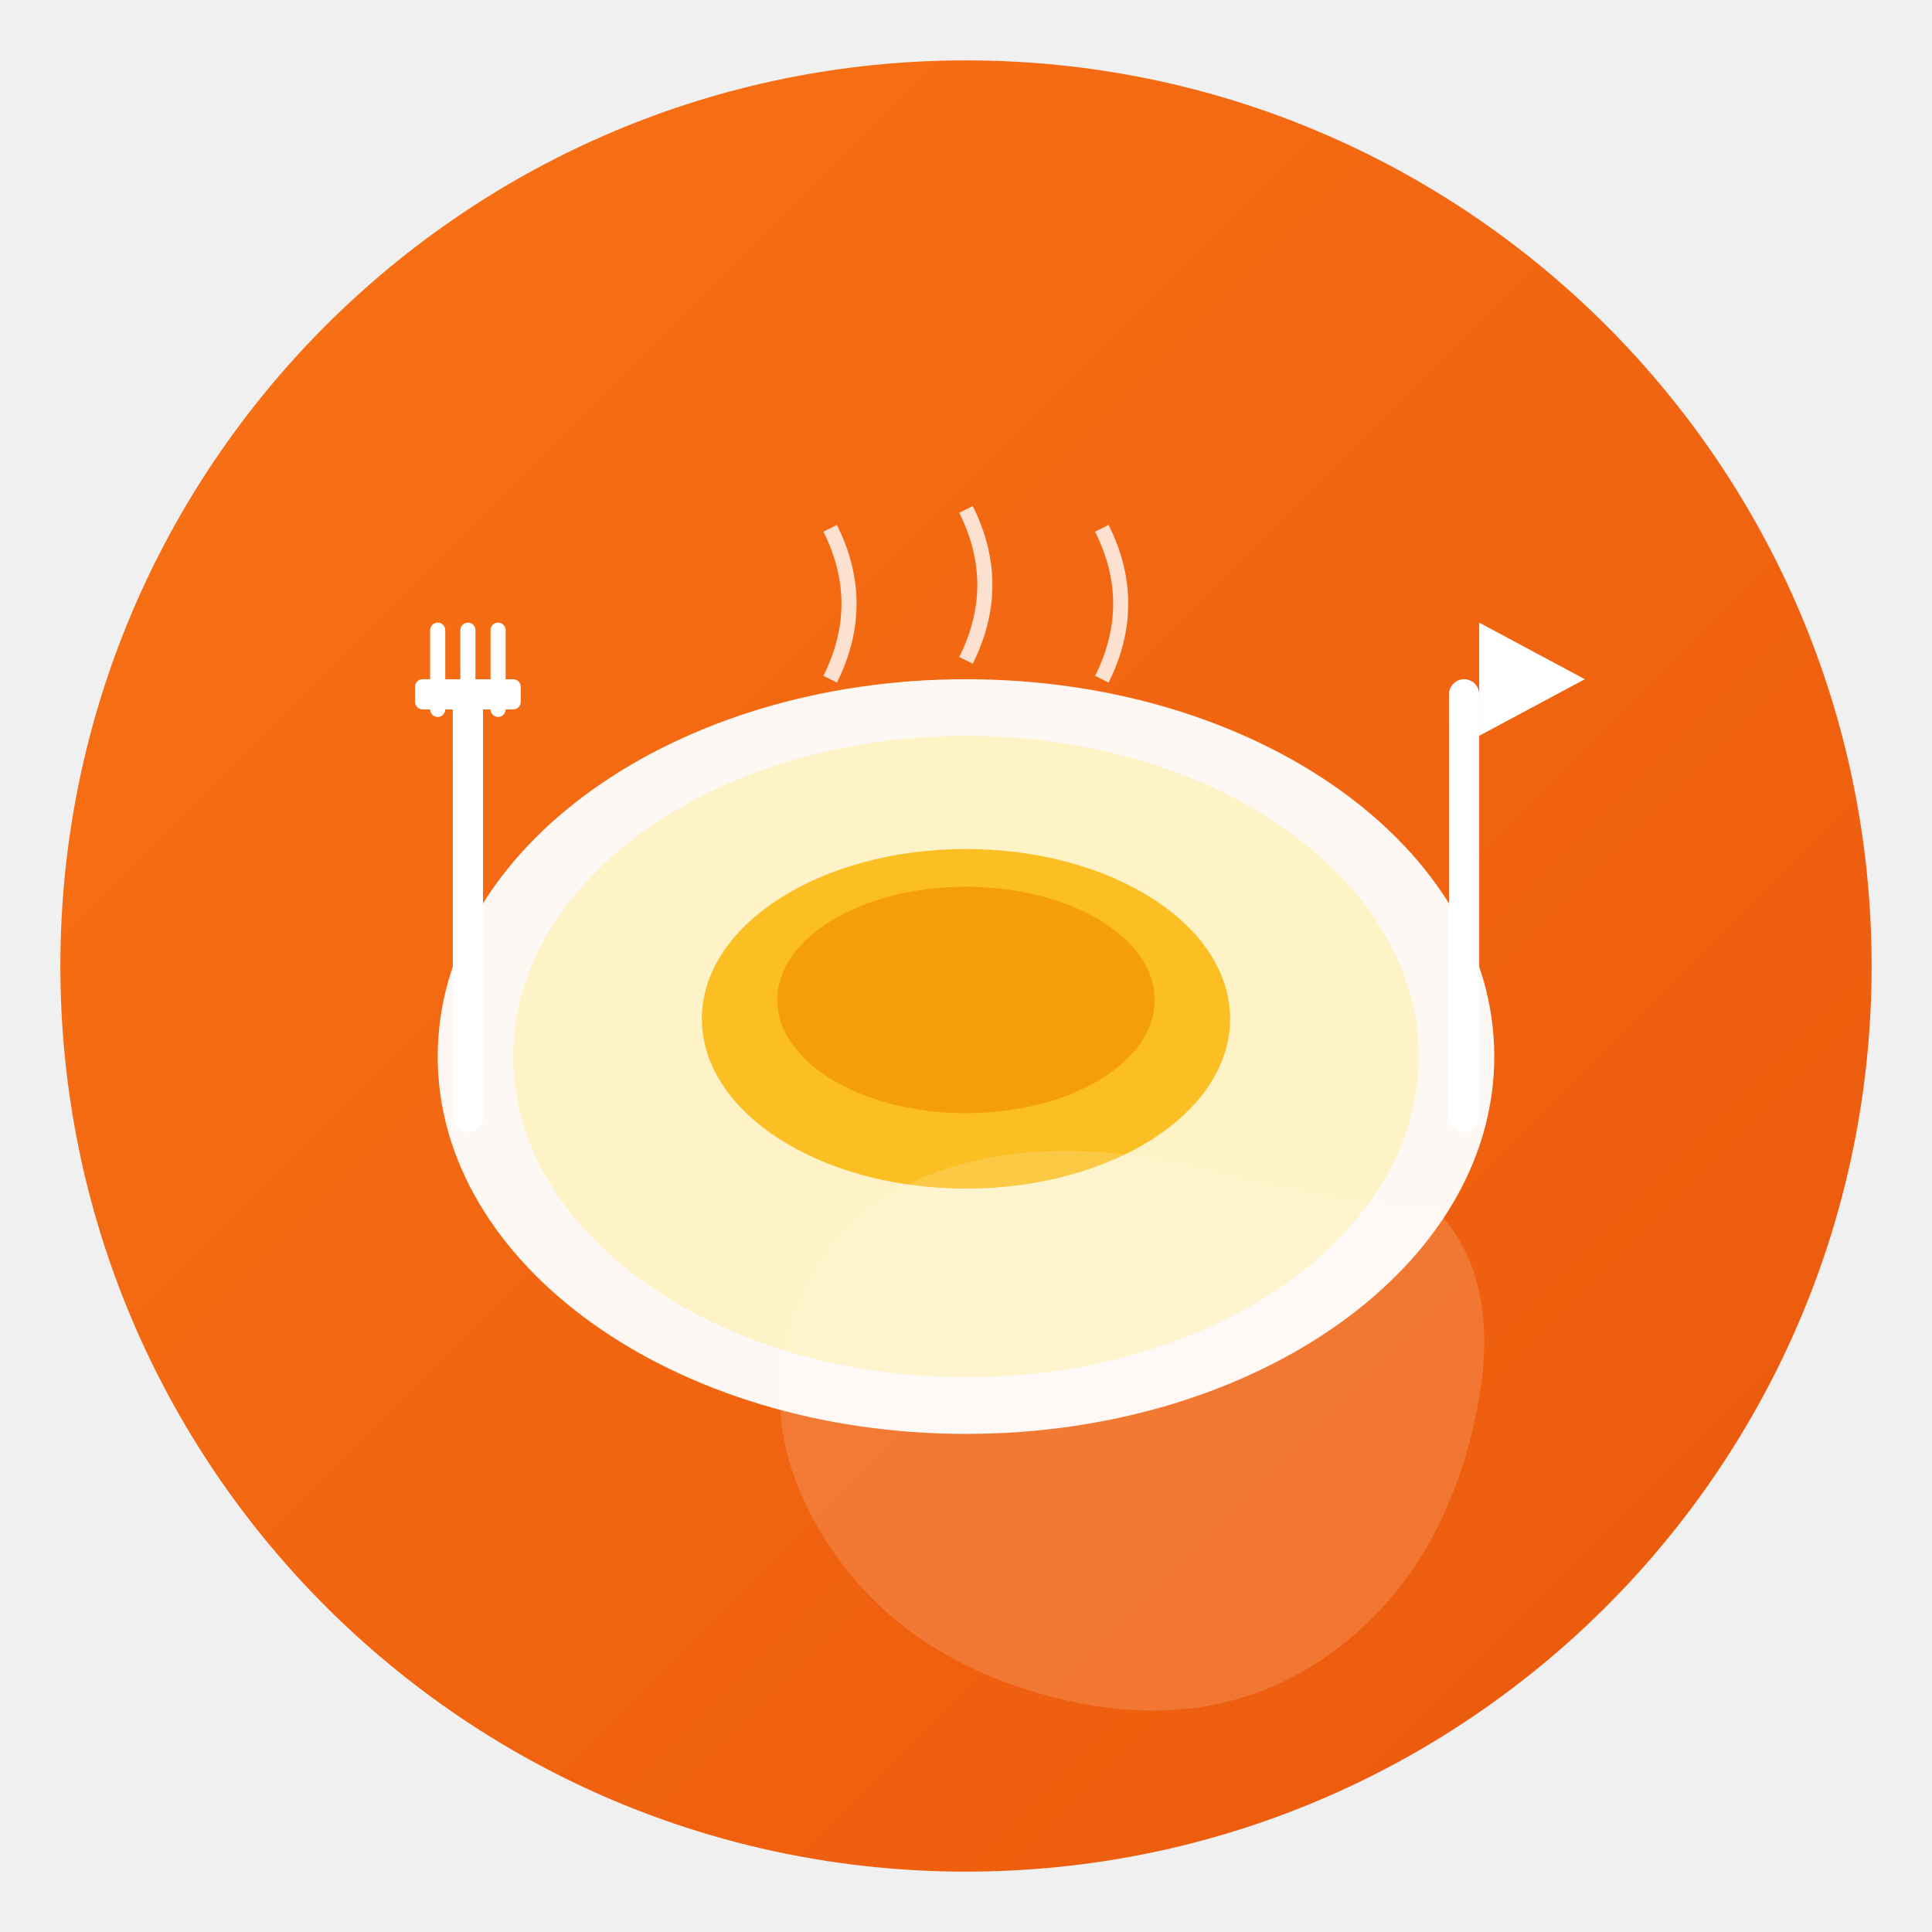
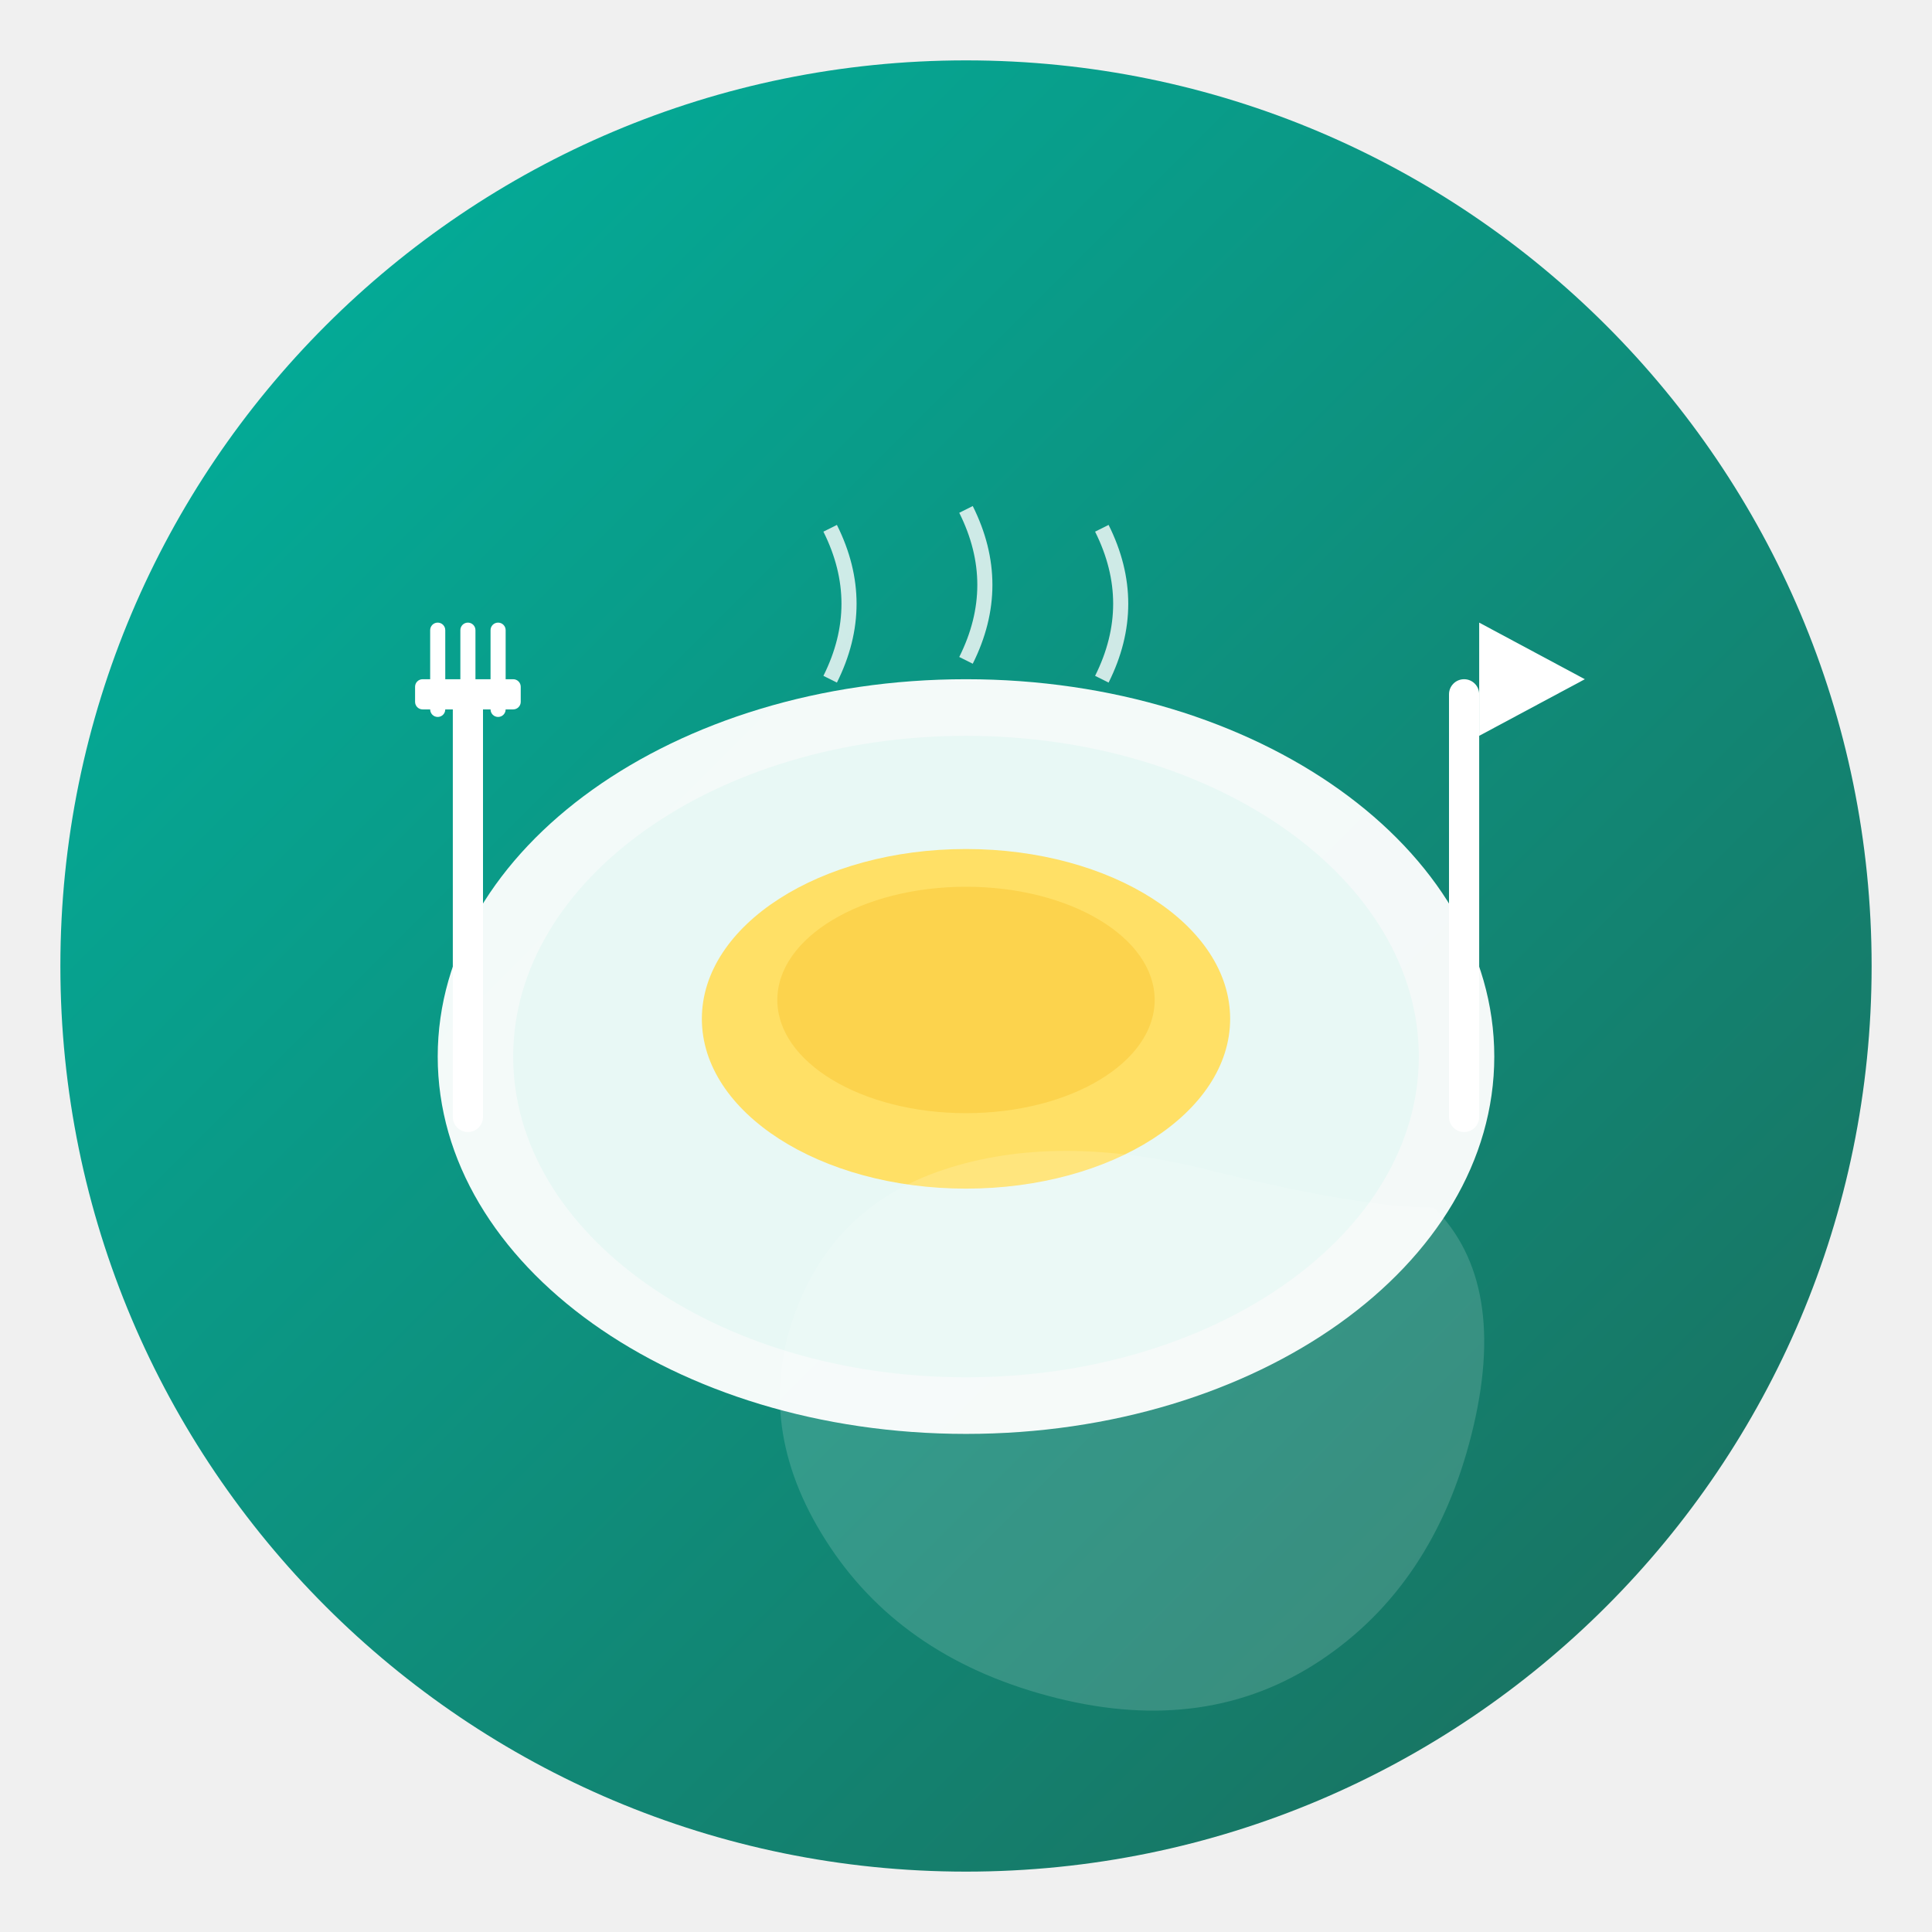
<svg xmlns="http://www.w3.org/2000/svg" viewBox="0 0 512 512">
  <defs>
    <linearGradient id="grad1" x1="0%" y1="0%" x2="100%" y2="100%">
-       <stop offset="0%" style="stop-color:#f97316;stop-opacity:1" />
-       <stop offset="100%" style="stop-color:#ea580c;stop-opacity:1" />
+       <stop offset="0%" style="stop-color:#00B4A0;stop-opacity:1" />
+       <stop offset="100%" style="stop-color:#1C6B5A;stop-opacity:1" />
    </linearGradient>
  </defs>
  <circle cx="256" cy="256" r="240" fill="url(#grad1)" />
  <ellipse cx="256" cy="280" rx="140" ry="100" fill="#ffffff" opacity="0.95" />
-   <ellipse cx="256" cy="280" rx="120" ry="85" fill="#fef3c7" />
+   <ellipse cx="256" cy="280" rx="120" ry="85" fill="#E8F8F5" />
  <g fill="#ffffff">
    <rect x="120" y="180" width="8" height="120" rx="4" />
    <rect x="110" y="180" width="28" height="8" rx="2" />
    <rect x="114" y="165" width="4" height="25" rx="2" />
    <rect x="122" y="165" width="4" height="25" rx="2" />
    <rect x="130" y="165" width="4" height="25" rx="2" />
  </g>
  <g fill="#ffffff">
    <rect x="384" y="180" width="8" height="120" rx="4" />
    <path d="M392 180 L392 165 L420 180 L392 195 Z" rx="2" />
  </g>
-   <ellipse cx="256" cy="270" rx="70" ry="45" fill="#fbbf24" />
-   <ellipse cx="256" cy="265" rx="50" ry="30" fill="#f59e0b" />
+   <ellipse cx="256" cy="270" rx="70" ry="45" fill="#FFE066" />
+   <ellipse cx="256" cy="265" rx="50" ry="30" fill="#FCD34D" />
  <g stroke="#ffffff" stroke-width="4" fill="none" opacity="0.8">
    <path d="M220 180 Q230 160 220 140" />
    <path d="M256 175 Q266 155 256 135" />
    <path d="M292 180 Q302 160 292 140" />
  </g>
  <path d="M380 320 Q400 340 390 380 Q380 420 350 440 Q320 460 280 450 Q240 440 220 410 Q200 380 210 350 Q220 320 250 310 Q280 300 320 310 Q360 320 380 320 Z" fill="#ffffff" opacity="0.15" />
</svg>
